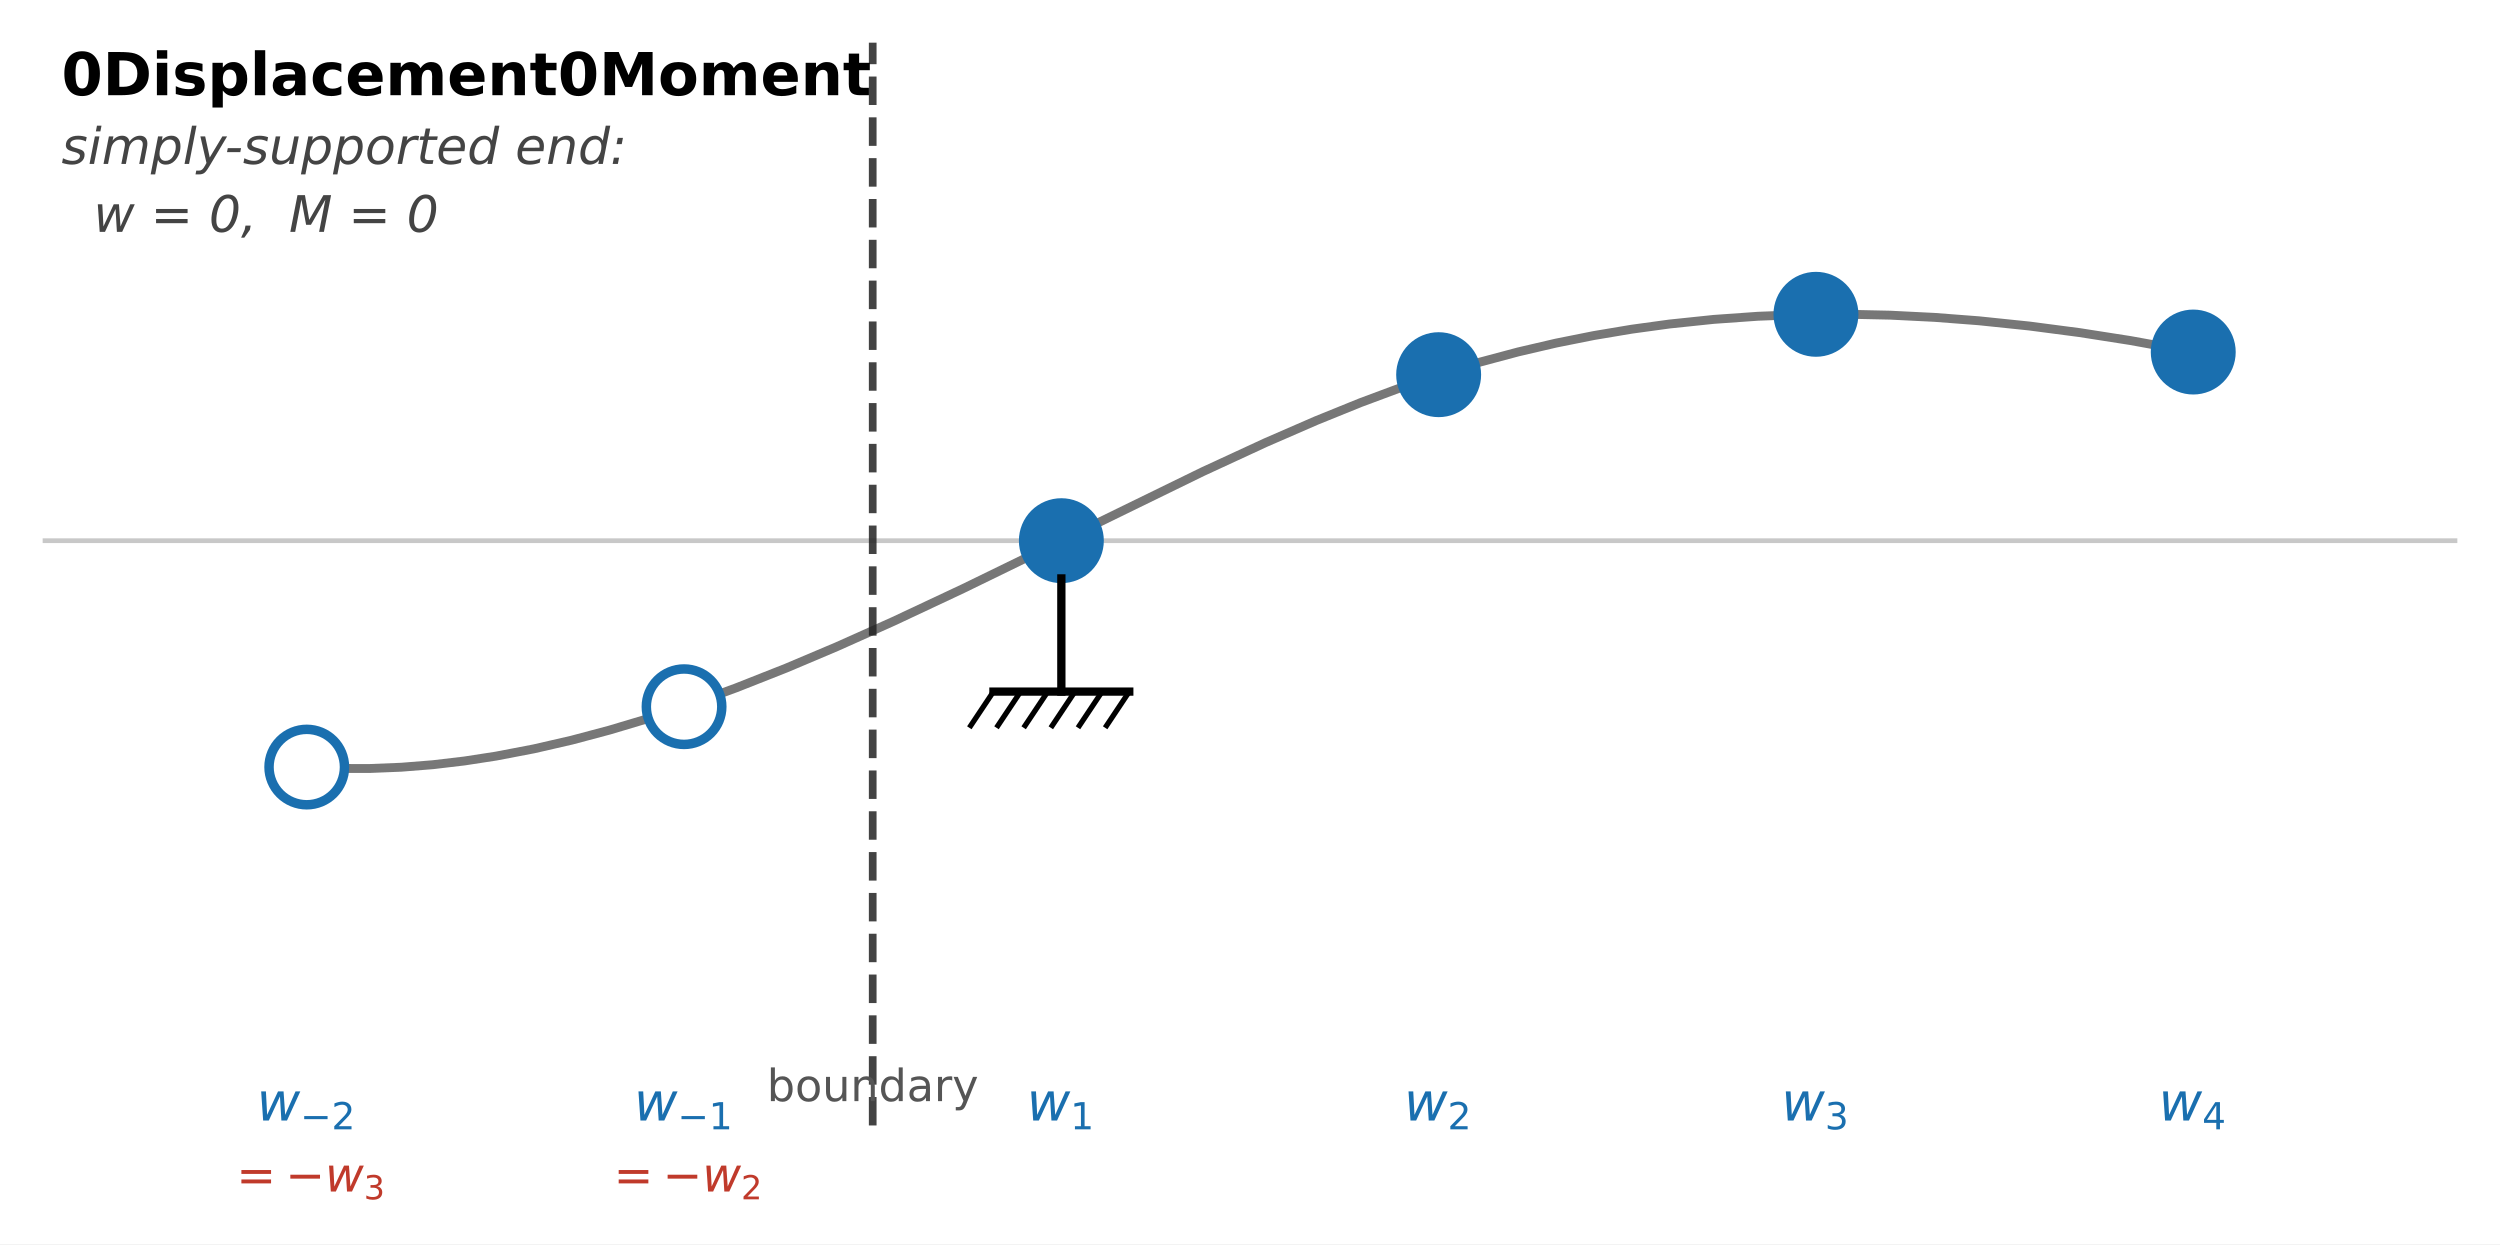
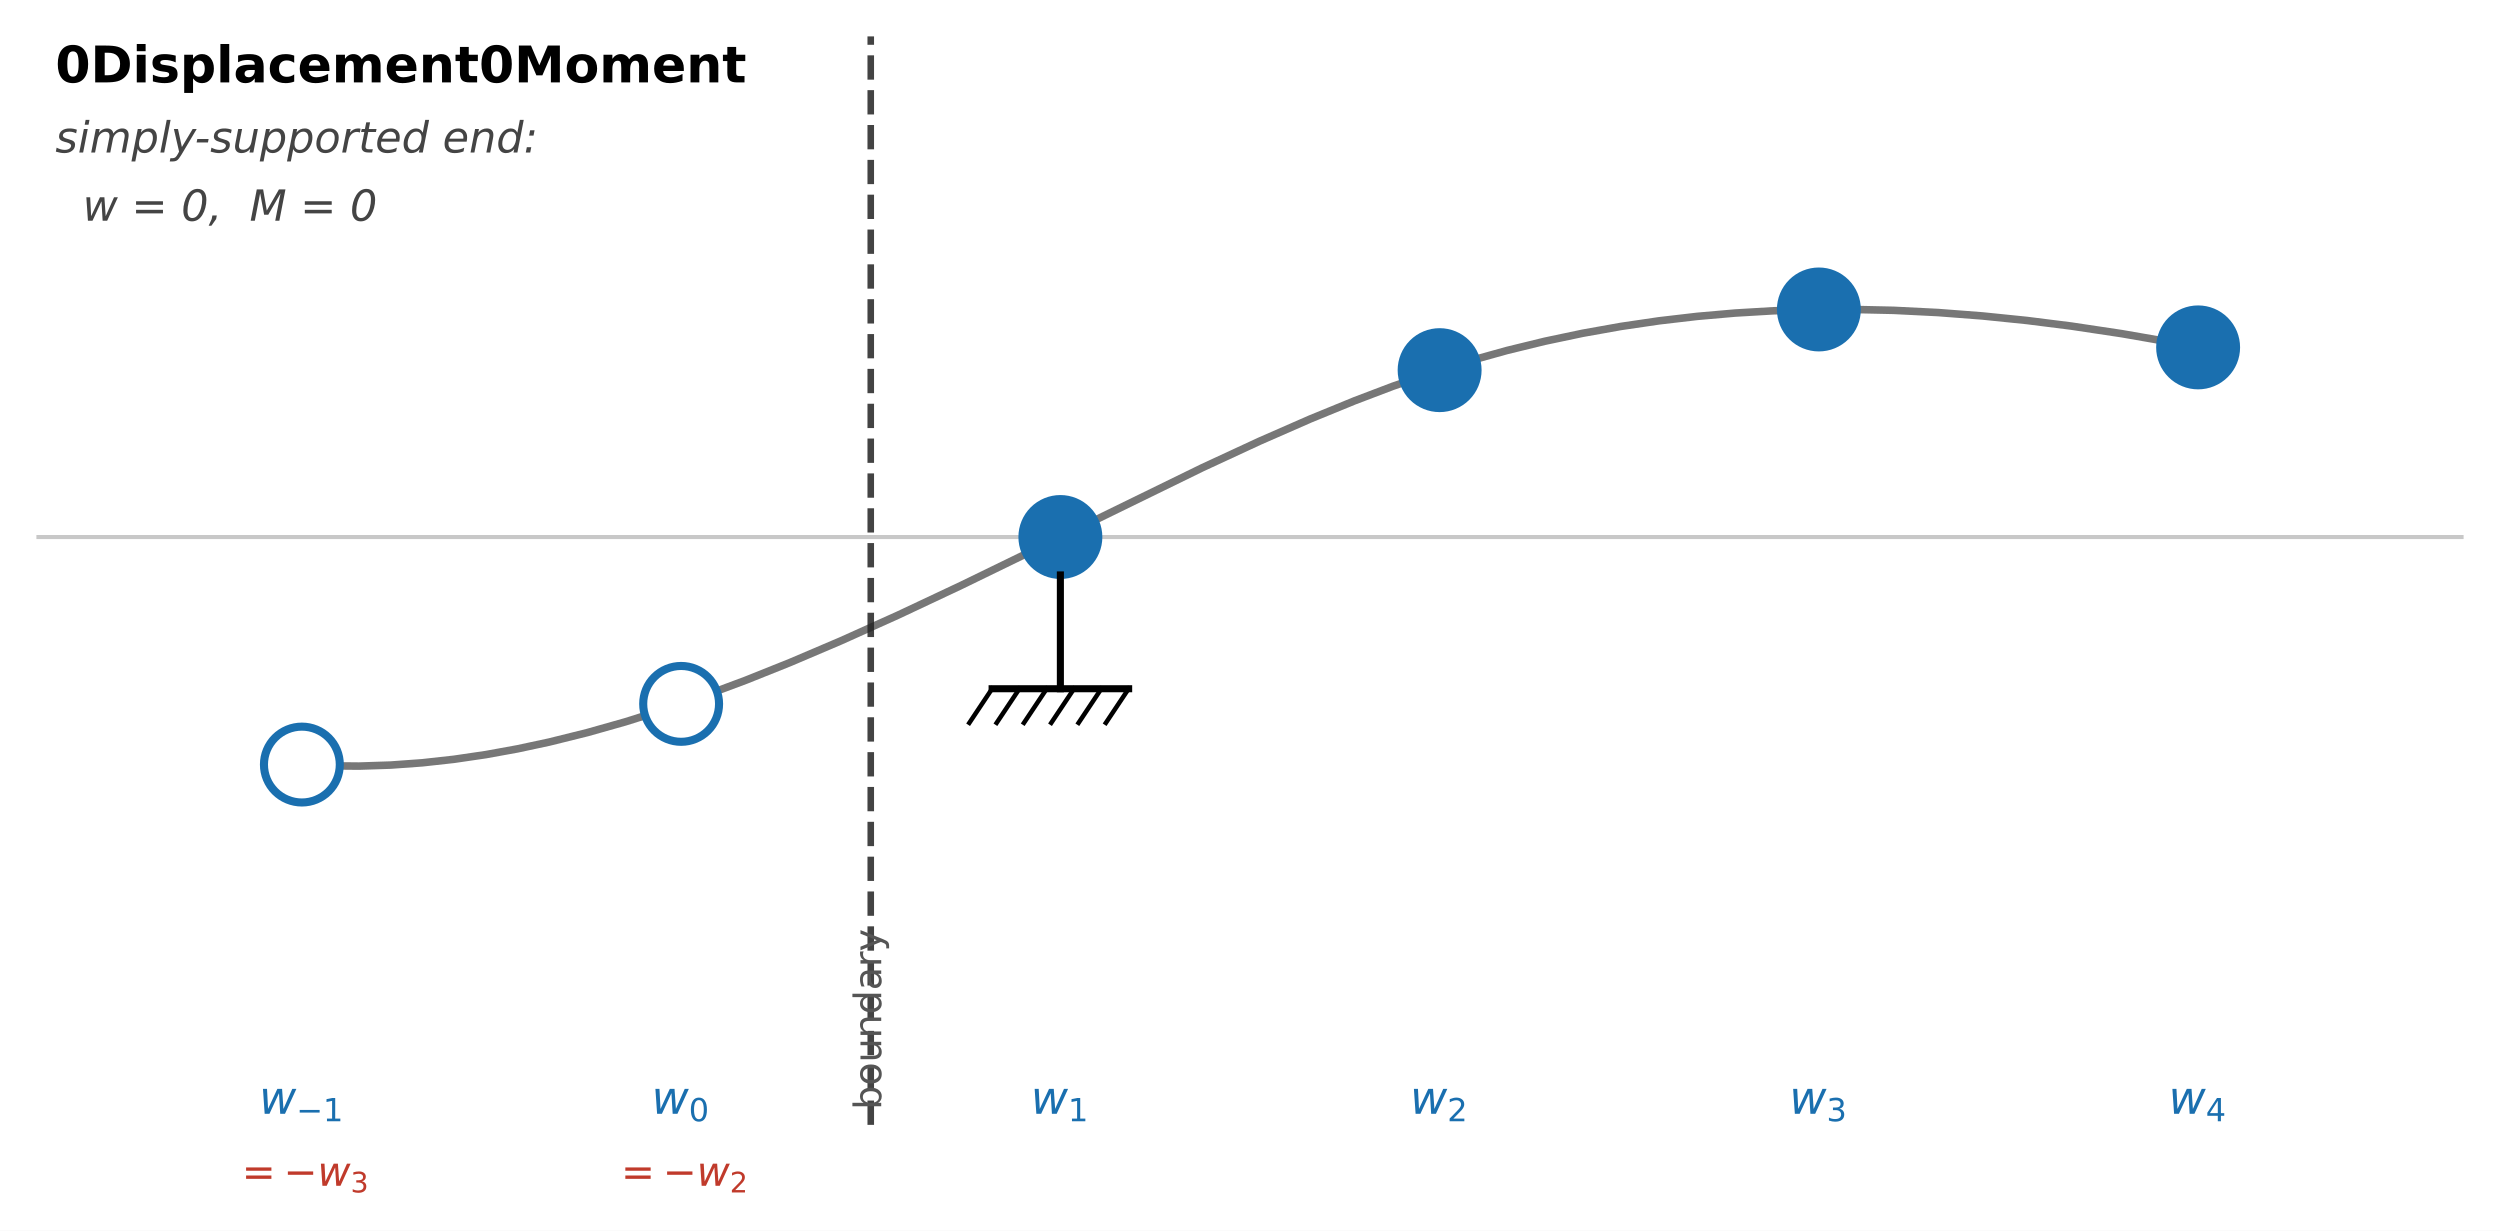
- <svg xmlns="http://www.w3.org/2000/svg" xmlns:xlink="http://www.w3.org/1999/xlink" width="421.986pt" height="210.014pt" viewBox="0 0 421.986 210.014" version="1.1">
+ <svg xmlns="http://www.w3.org/2000/svg" xmlns:xlink="http://www.w3.org/1999/xlink" width="494.4pt" height="243.393pt" viewBox="0 0 494.4 243.393" version="1.1">
  <defs>
    <style type="text/css">*{stroke-linejoin: round; stroke-linecap: butt}</style>
  </defs>
  <g id="figure_1">
    <g id="patch_1">
-       <path d="M 0 210.014  L 421.986 210.014  L 421.986 0  L 0 0  z " style="fill: #ffffff" />
+       <path d="M 0 243.393  L 494.4 243.393  L 494.4 0  L 0 0  z " style="fill: #ffffff" />
    </g>
    <g id="axes_1">
      <g id="line2d_1">
-         <path d="M 7.2 91.265  L 414.786 91.265  " clip-path="url(#p1b9145474c)" style="fill: none; stroke: #c8c8c8; stroke-width: 0.8; stroke-linecap: square" />
+         <path d="M 7.2 106.2  L 487.2 106.2  " clip-path="url(#p87c8363e11)" style="fill: none; stroke: #c8c8c8; stroke-width: 0.8; stroke-linecap: square" />
      </g>
      <g id="line2d_2">
-         <path d="M 51.78 129.476  L 57.105 129.712  L 62.429 129.718  L 67.754 129.503  L 73.079 129.076  L 78.404 128.447  L 83.729 127.627  L 90.119 126.402  L 96.509 124.932  L 102.898 123.232  L 109.288 121.321  L 116.743 118.844  L 124.198 116.127  L 132.718 112.763  L 141.237 109.16  L 150.822 104.871  L 162.537 99.368  L 178.511 91.58  L 203.006 79.619  L 213.656 74.697  L 222.175 70.992  L 229.63 67.97  L 237.085 65.193  L 243.475 63.038  L 249.865 61.109  L 256.254 59.403  L 262.644 57.915  L 269.034 56.638  L 275.424 55.566  L 281.814 54.691  L 289.269 53.912  L 296.723 53.384  L 304.178 53.096  L 311.633 53.038  L 319.088 53.2  L 326.543 53.572  L 333.997 54.143  L 342.517 55.027  L 351.037 56.143  L 359.557 57.475  L 369.142 59.214  L 370.207 59.422  L 370.207 59.422  " clip-path="url(#p1b9145474c)" style="fill: none; stroke: #555555; stroke-opacity: 0.8; stroke-width: 1.5; stroke-linecap: square" />
+         <path d="M 59.7 151.2  L 64.717 151.445  L 70.988 151.505  L 77.259 151.302  L 83.529 150.849  L 89.8 150.155  L 96.071 149.233  L 102.342 148.094  L 108.613 146.749  L 116.138 144.88  L 123.663 142.752  L 131.188 140.382  L 138.713 137.793  L 147.493 134.519  L 156.272 131.002  L 166.305 126.727  L 177.593 121.647  L 190.135 115.743  L 206.439 107.807  L 237.794 92.485  L 249.081 87.253  L 259.115 82.855  L 267.894 79.258  L 275.419 76.399  L 282.944 73.775  L 290.469 71.414  L 297.994 69.319  L 305.519 67.482  L 313.044 65.896  L 320.57 64.553  L 328.095 63.446  L 335.62 62.568  L 343.145 61.909  L 350.67 61.464  L 358.195 61.224  L 365.72 61.182  L 374.499 61.373  L 383.279 61.81  L 392.058 62.483  L 400.837 63.378  L 409.616 64.485  L 419.65 65.992  L 429.683 67.741  L 434.7 68.7  L 434.7 68.7  " clip-path="url(#p87c8363e11)" style="fill: none; stroke: #555555; stroke-opacity: 0.8; stroke-width: 1.5; stroke-linecap: square" />
      </g>
      <g id="line2d_3">
-         <path d="M 147.308 189.977  L 147.308 7.2  " clip-path="url(#p1b9145474c)" style="fill: none; stroke-dasharray: 4.81,2.08; stroke-dashoffset: 0; stroke: #222222; stroke-opacity: 0.85; stroke-width: 1.3" />
+         <path d="M 172.2 222.45  L 172.2 7.2  " clip-path="url(#p87c8363e11)" style="fill: none; stroke-dasharray: 4.81,2.08; stroke-dashoffset: 0; stroke: #222222; stroke-opacity: 0.85; stroke-width: 1.3" />
      </g>
      <g id="text_1">
-         <g style="fill: #555555" transform="translate(129.4396 185.8698) scale(0.075 -0.075)">
+         <g style="fill: #555555" transform="translate(174.2695 219.45) rotate(-90) scale(0.075 -0.075)">
          <defs>
            <path id="DejaVuSans-62" d="M 3116 1747  Q 3116 2381 2855 2742  Q 2594 3103 2138 3103  Q 1681 3103 1420 2742  Q 1159 2381 1159 1747  Q 1159 1113 1420 752  Q 1681 391 2138 391  Q 2594 391 2855 752  Q 3116 1113 3116 1747  z M 1159 2969  Q 1341 3281 1617 3432  Q 1894 3584 2278 3584  Q 2916 3584 3314 3078  Q 3713 2572 3713 1747  Q 3713 922 3314 415  Q 2916 -91 2278 -91  Q 1894 -91 1617 61  Q 1341 213 1159 525  L 1159 0  L 581 0  L 581 4863  L 1159 4863  L 1159 2969  z " transform="scale(0.015625)" />
            <path id="DejaVuSans-6f" d="M 1959 3097  Q 1497 3097 1228 2736  Q 959 2375 959 1747  Q 959 1119 1226 758  Q 1494 397 1959 397  Q 2419 397 2687 759  Q 2956 1122 2956 1747  Q 2956 2369 2687 2733  Q 2419 3097 1959 3097  z M 1959 3584  Q 2709 3584 3137 3096  Q 3566 2609 3566 1747  Q 3566 888 3137 398  Q 2709 -91 1959 -91  Q 1206 -91 779 398  Q 353 888 353 1747  Q 353 2609 779 3096  Q 1206 3584 1959 3584  z " transform="scale(0.015625)" />
            <path id="DejaVuSans-75" d="M 544 1381  L 544 3500  L 1119 3500  L 1119 1403  Q 1119 906 1312 657  Q 1506 409 1894 409  Q 2359 409 2629 706  Q 2900 1003 2900 1516  L 2900 3500  L 3475 3500  L 3475 0  L 2900 0  L 2900 538  Q 2691 219 2414 64  Q 2138 -91 1772 -91  Q 1169 -91 856 284  Q 544 659 544 1381  z M 1991 3584  L 1991 3584  z " transform="scale(0.015625)" />
            <path id="DejaVuSans-6e" d="M 3513 2113  L 3513 0  L 2938 0  L 2938 2094  Q 2938 2591 2744 2837  Q 2550 3084 2163 3084  Q 1697 3084 1428 2787  Q 1159 2491 1159 1978  L 1159 0  L 581 0  L 581 3500  L 1159 3500  L 1159 2956  Q 1366 3272 1645 3428  Q 1925 3584 2291 3584  Q 2894 3584 3203 3211  Q 3513 2838 3513 2113  z " transform="scale(0.015625)" />
            <path id="DejaVuSans-64" d="M 2906 2969  L 2906 4863  L 3481 4863  L 3481 0  L 2906 0  L 2906 525  Q 2725 213 2448 61  Q 2172 -91 1784 -91  Q 1150 -91 751 415  Q 353 922 353 1747  Q 353 2572 751 3078  Q 1150 3584 1784 3584  Q 2172 3584 2448 3432  Q 2725 3281 2906 2969  z M 947 1747  Q 947 1113 1208 752  Q 1469 391 1925 391  Q 2381 391 2643 752  Q 2906 1113 2906 1747  Q 2906 2381 2643 2742  Q 2381 3103 1925 3103  Q 1469 3103 1208 2742  Q 947 2381 947 1747  z " transform="scale(0.015625)" />
            <path id="DejaVuSans-61" d="M 2194 1759  Q 1497 1759 1228 1600  Q 959 1441 959 1056  Q 959 750 1161 570  Q 1363 391 1709 391  Q 2188 391 2477 730  Q 2766 1069 2766 1631  L 2766 1759  L 2194 1759  z M 3341 1997  L 3341 0  L 2766 0  L 2766 531  Q 2569 213 2275 61  Q 1981 -91 1556 -91  Q 1019 -91 701 211  Q 384 513 384 1019  Q 384 1609 779 1909  Q 1175 2209 1959 2209  L 2766 2209  L 2766 2266  Q 2766 2663 2505 2880  Q 2244 3097 1772 3097  Q 1472 3097 1187 3025  Q 903 2953 641 2809  L 641 3341  Q 956 3463 1253 3523  Q 1550 3584 1831 3584  Q 2591 3584 2966 3190  Q 3341 2797 3341 1997  z " transform="scale(0.015625)" />
            <path id="DejaVuSans-72" d="M 2631 2963  Q 2534 3019 2420 3045  Q 2306 3072 2169 3072  Q 1681 3072 1420 2755  Q 1159 2438 1159 1844  L 1159 0  L 581 0  L 581 3500  L 1159 3500  L 1159 2956  Q 1341 3275 1631 3429  Q 1922 3584 2338 3584  Q 2397 3584 2469 3576  Q 2541 3569 2628 3553  L 2631 2963  z " transform="scale(0.015625)" />
            <path id="DejaVuSans-79" d="M 2059 -325  Q 1816 -950 1584 -1140  Q 1353 -1331 966 -1331  L 506 -1331  L 506 -850  L 844 -850  Q 1081 -850 1212 -737  Q 1344 -625 1503 -206  L 1606 56  L 191 3500  L 800 3500  L 1894 763  L 2988 3500  L 3597 3500  L 2059 -325  z " transform="scale(0.015625)" />
          </defs>
          <use xlink:href="#DejaVuSans-62" />
          <use xlink:href="#DejaVuSans-6f" transform="translate(63.47656 0)" />
          <use xlink:href="#DejaVuSans-75" transform="translate(124.6582 0)" />
          <use xlink:href="#DejaVuSans-6e" transform="translate(188.0371 0)" />
          <use xlink:href="#DejaVuSans-64" transform="translate(251.416 0)" />
          <use xlink:href="#DejaVuSans-61" transform="translate(314.8926 0)" />
          <use xlink:href="#DejaVuSans-72" transform="translate(376.1719 0)" />
          <use xlink:href="#DejaVuSans-79" transform="translate(417.2852 0)" />
        </g>
      </g>
      <g id="text_2">
-         <g style="fill: #1a6faf" transform="translate(43.31975 189.1733) scale(0.09 -0.09)">
+         <g style="fill: #1a6faf" transform="translate(51.24 220.2886) scale(0.09 -0.09)">
          <defs>
            <path id="DejaVuSans-Oblique-77" d="M 544 3500  L 1113 3500  L 1259 684  L 2566 3500  L 3231 3500  L 3425 684  L 4666 3500  L 5241 3500  L 3641 0  L 2969 0  L 2797 2900  L 1459 0  L 781 0  L 544 3500  z " transform="scale(0.015625)" />
            <path id="DejaVuSans-2212" d="M 678 2272  L 4684 2272  L 4684 1741  L 678 1741  L 678 2272  z " transform="scale(0.015625)" />
-             <path id="DejaVuSans-32" d="M 1228 531  L 3431 531  L 3431 0  L 469 0  L 469 531  Q 828 903 1448 1529  Q 2069 2156 2228 2338  Q 2531 2678 2651 2914  Q 2772 3150 2772 3378  Q 2772 3750 2511 3984  Q 2250 4219 1831 4219  Q 1534 4219 1204 4116  Q 875 4013 500 3803  L 500 4441  Q 881 4594 1212 4672  Q 1544 4750 1819 4750  Q 2544 4750 2975 4387  Q 3406 4025 3406 3419  Q 3406 3131 3298 2873  Q 3191 2616 2906 2266  Q 2828 2175 2409 1742  Q 1991 1309 1228 531  z " transform="scale(0.015625)" />
+             <path id="DejaVuSans-31" d="M 794 531  L 1825 531  L 1825 4091  L 703 3866  L 703 4441  L 1819 4666  L 2450 4666  L 2450 531  L 3481 531  L 3481 0  L 794 0  L 794 531  z " transform="scale(0.015625)" />
          </defs>
          <use xlink:href="#DejaVuSans-Oblique-77" transform="translate(0 0.3125)" />
          <use xlink:href="#DejaVuSans-2212" transform="translate(81.78711 -16.09375) scale(0.7)" />
-           <use xlink:href="#DejaVuSans-32" transform="translate(140.4395 -16.09375) scale(0.7)" />
+           <use xlink:href="#DejaVuSans-31" transform="translate(140.4395 -16.09375) scale(0.7)" />
        </g>
      </g>
      <g id="text_3">
-         <g style="fill: #c03a2b" transform="translate(38.33975 201.1506) scale(0.08 -0.08)">
+         <g style="fill: #c03a2b" transform="translate(46.26 234.5288) scale(0.08 -0.08)">
          <defs>
            <path id="DejaVuSans-3d" d="M 678 2906  L 4684 2906  L 4684 2381  L 678 2381  L 678 2906  z M 678 1631  L 4684 1631  L 4684 1100  L 678 1100  L 678 1631  z " transform="scale(0.015625)" />
            <path id="DejaVuSans-33" d="M 2597 2516  Q 3050 2419 3304 2112  Q 3559 1806 3559 1356  Q 3559 666 3084 287  Q 2609 -91 1734 -91  Q 1441 -91 1130 -33  Q 819 25 488 141  L 488 750  Q 750 597 1062 519  Q 1375 441 1716 441  Q 2309 441 2620 675  Q 2931 909 2931 1356  Q 2931 1769 2642 2001  Q 2353 2234 1838 2234  L 1294 2234  L 1294 2753  L 1863 2753  Q 2328 2753 2575 2939  Q 2822 3125 2822 3475  Q 2822 3834 2567 4026  Q 2313 4219 1838 4219  Q 1578 4219 1281 4162  Q 984 4106 628 3988  L 628 4550  Q 988 4650 1302 4700  Q 1616 4750 1894 4750  Q 2613 4750 3031 4423  Q 3450 4097 3450 3541  Q 3450 3153 3228 2886  Q 3006 2619 2597 2516  z " transform="scale(0.015625)" />
          </defs>
          <use xlink:href="#DejaVuSans-3d" transform="translate(19.48242 0.3125)" />
          <use xlink:href="#DejaVuSans-2212" transform="translate(122.7539 0.3125)" />
          <use xlink:href="#DejaVuSans-Oblique-77" transform="translate(206.543 0.3125)" />
          <use xlink:href="#DejaVuSans-33" transform="translate(288.3301 -16.09375) scale(0.7)" />
        </g>
      </g>
      <g id="text_4">
-         <g style="fill: #1a6faf" transform="translate(107.0051 189.1733) scale(0.09 -0.09)">
-           <defs>
-             <path id="DejaVuSans-31" d="M 794 531  L 1825 531  L 1825 4091  L 703 3866  L 703 4441  L 1819 4666  L 2450 4666  L 2450 531  L 3481 531  L 3481 0  L 794 0  L 794 531  z " transform="scale(0.015625)" />
-           </defs>
-           <use xlink:href="#DejaVuSans-Oblique-77" transform="translate(0 0.3125)" />
-           <use xlink:href="#DejaVuSans-2212" transform="translate(81.78711 -16.09375) scale(0.7)" />
-           <use xlink:href="#DejaVuSans-31" transform="translate(140.4395 -16.09375) scale(0.7)" />
+         <g style="fill: #1a6faf" transform="translate(128.85 220.2886) scale(0.09 -0.09)">
+           <defs>
+             <path id="DejaVuSans-30" d="M 2034 4250  Q 1547 4250 1301 3770  Q 1056 3291 1056 2328  Q 1056 1369 1301 889  Q 1547 409 2034 409  Q 2525 409 2770 889  Q 3016 1369 3016 2328  Q 3016 3291 2770 3770  Q 2525 4250 2034 4250  z M 2034 4750  Q 2819 4750 3233 4129  Q 3647 3509 3647 2328  Q 3647 1150 3233 529  Q 2819 -91 2034 -91  Q 1250 -91 836 529  Q 422 1150 422 2328  Q 422 3509 836 4129  Q 1250 4750 2034 4750  z " transform="scale(0.015625)" />
+           </defs>
+           <use xlink:href="#DejaVuSans-Oblique-77" transform="translate(0 0.3125)" />
+           <use xlink:href="#DejaVuSans-30" transform="translate(81.78711 -16.09375) scale(0.7)" />
        </g>
      </g>
      <g id="text_5">
-         <g style="fill: #c03a2b" transform="translate(102.0251 201.1506) scale(0.08 -0.08)">
+         <g style="fill: #c03a2b" transform="translate(121.26 234.5288) scale(0.08 -0.08)">
+           <defs>
+             <path id="DejaVuSans-32" d="M 1228 531  L 3431 531  L 3431 0  L 469 0  L 469 531  Q 828 903 1448 1529  Q 2069 2156 2228 2338  Q 2531 2678 2651 2914  Q 2772 3150 2772 3378  Q 2772 3750 2511 3984  Q 2250 4219 1831 4219  Q 1534 4219 1204 4116  Q 875 4013 500 3803  L 500 4441  Q 881 4594 1212 4672  Q 1544 4750 1819 4750  Q 2544 4750 2975 4387  Q 3406 4025 3406 3419  Q 3406 3131 3298 2873  Q 3191 2616 2906 2266  Q 2828 2175 2409 1742  Q 1991 1309 1228 531  z " transform="scale(0.015625)" />
+           </defs>
          <use xlink:href="#DejaVuSans-3d" transform="translate(19.48242 0.3125)" />
          <use xlink:href="#DejaVuSans-2212" transform="translate(122.7539 0.3125)" />
          <use xlink:href="#DejaVuSans-Oblique-77" transform="translate(206.543 0.3125)" />
          <use xlink:href="#DejaVuSans-32" transform="translate(288.3301 -16.09375) scale(0.7)" />
        </g>
      </g>
      <g id="text_6">
-         <g style="fill: #1a6faf" transform="translate(173.3005 189.1733) scale(0.09 -0.09)">
+         <g style="fill: #1a6faf" transform="translate(203.85 220.2886) scale(0.09 -0.09)">
          <use xlink:href="#DejaVuSans-Oblique-77" transform="translate(0 0.3125)" />
          <use xlink:href="#DejaVuSans-31" transform="translate(81.78711 -16.09375) scale(0.7)" />
        </g>
      </g>
      <g id="text_7">
-         <g style="fill: #1a6faf" transform="translate(236.9858 189.1733) scale(0.09 -0.09)">
+         <g style="fill: #1a6faf" transform="translate(278.85 220.2886) scale(0.09 -0.09)">
          <use xlink:href="#DejaVuSans-Oblique-77" transform="translate(0 0.3125)" />
          <use xlink:href="#DejaVuSans-32" transform="translate(81.78711 -16.09375) scale(0.7)" />
        </g>
      </g>
      <g id="text_8">
-         <g style="fill: #1a6faf" transform="translate(300.6712 189.1733) scale(0.09 -0.09)">
+         <g style="fill: #1a6faf" transform="translate(353.85 220.2886) scale(0.09 -0.09)">
          <use xlink:href="#DejaVuSans-Oblique-77" transform="translate(0 0.3125)" />
          <use xlink:href="#DejaVuSans-33" transform="translate(81.78711 -16.09375) scale(0.7)" />
        </g>
      </g>
      <g id="text_9">
-         <g style="fill: #1a6faf" transform="translate(364.3565 189.1733) scale(0.09 -0.09)">
+         <g style="fill: #1a6faf" transform="translate(428.85 220.2886) scale(0.09 -0.09)">
          <defs>
            <path id="DejaVuSans-34" d="M 2419 4116  L 825 1625  L 2419 1625  L 2419 4116  z M 2253 4666  L 3047 4666  L 3047 1625  L 3713 1625  L 3713 1100  L 3047 1100  L 3047 0  L 2419 0  L 2419 1100  L 313 1100  L 313 1709  L 2253 4666  z " transform="scale(0.015625)" />
          </defs>
          <use xlink:href="#DejaVuSans-Oblique-77" transform="translate(0 0.3125)" />
          <use xlink:href="#DejaVuSans-34" transform="translate(81.78711 -16.09375) scale(0.7)" />
        </g>
      </g>
      <g id="text_10">
-         <g transform="translate(10.38427 16.07214) scale(0.1 -0.1)">
+         <g transform="translate(10.95 16.29844) scale(0.1 -0.1)">
          <defs>
            <path id="DejaVuSans-Bold-30" d="M 2944 2338  Q 2944 3213 2780 3570  Q 2616 3928 2228 3928  Q 1841 3928 1675 3570  Q 1509 3213 1509 2338  Q 1509 1453 1675 1090  Q 1841 728 2228 728  Q 2613 728 2778 1090  Q 2944 1453 2944 2338  z M 4147 2328  Q 4147 1169 3647 539  Q 3147 -91 2228 -91  Q 1306 -91 806 539  Q 306 1169 306 2328  Q 306 3491 806 4120  Q 1306 4750 2228 4750  Q 3147 4750 3647 4120  Q 4147 3491 4147 2328  z " transform="scale(0.015625)" />
            <path id="DejaVuSans-Bold-44" d="M 1791 3756  L 1791 909  L 2222 909  Q 2959 909 3348 1275  Q 3738 1641 3738 2338  Q 3738 3031 3350 3393  Q 2963 3756 2222 3756  L 1791 3756  z M 588 4666  L 1856 4666  Q 2919 4666 3439 4514  Q 3959 4363 4331 4000  Q 4659 3684 4818 3271  Q 4978 2859 4978 2338  Q 4978 1809 4818 1395  Q 4659 981 4331 666  Q 3956 303 3431 151  Q 2906 0 1856 0  L 588 0  L 588 4666  z " transform="scale(0.015625)" />
            <path id="DejaVuSans-Bold-69" d="M 538 3500  L 1656 3500  L 1656 0  L 538 0  L 538 3500  z M 538 4863  L 1656 4863  L 1656 3950  L 538 3950  L 538 4863  z " transform="scale(0.015625)" />
            <path id="DejaVuSans-Bold-73" d="M 3272 3391  L 3272 2541  Q 2913 2691 2578 2766  Q 2244 2841 1947 2841  Q 1628 2841 1473 2761  Q 1319 2681 1319 2516  Q 1319 2381 1436 2309  Q 1553 2238 1856 2203  L 2053 2175  Q 2913 2066 3209 1816  Q 3506 1566 3506 1031  Q 3506 472 3093 190  Q 2681 -91 1863 -91  Q 1516 -91 1145 -36  Q 775 19 384 128  L 384 978  Q 719 816 1070 734  Q 1422 653 1784 653  Q 2113 653 2278 743  Q 2444 834 2444 1013  Q 2444 1163 2330 1236  Q 2216 1309 1875 1350  L 1678 1375  Q 931 1469 631 1722  Q 331 1975 331 2491  Q 331 3047 712 3315  Q 1094 3584 1881 3584  Q 2191 3584 2531 3537  Q 2872 3491 3272 3391  z " transform="scale(0.015625)" />
            <path id="DejaVuSans-Bold-70" d="M 1656 506  L 1656 -1331  L 538 -1331  L 538 3500  L 1656 3500  L 1656 2988  Q 1888 3294 2169 3439  Q 2450 3584 2816 3584  Q 3463 3584 3878 3070  Q 4294 2556 4294 1747  Q 4294 938 3878 423  Q 3463 -91 2816 -91  Q 2450 -91 2169 54  Q 1888 200 1656 506  z M 2400 2772  Q 2041 2772 1848 2508  Q 1656 2244 1656 1747  Q 1656 1250 1848 986  Q 2041 722 2400 722  Q 2759 722 2948 984  Q 3138 1247 3138 1747  Q 3138 2247 2948 2509  Q 2759 2772 2400 2772  z " transform="scale(0.015625)" />
            <path id="DejaVuSans-Bold-6c" d="M 538 4863  L 1656 4863  L 1656 0  L 538 0  L 538 4863  z " transform="scale(0.015625)" />
            <path id="DejaVuSans-Bold-61" d="M 2106 1575  Q 1756 1575 1579 1456  Q 1403 1338 1403 1106  Q 1403 894 1545 773  Q 1688 653 1941 653  Q 2256 653 2472 879  Q 2688 1106 2688 1447  L 2688 1575  L 2106 1575  z M 3816 1997  L 3816 0  L 2688 0  L 2688 519  Q 2463 200 2181 54  Q 1900 -91 1497 -91  Q 953 -91 614 226  Q 275 544 275 1050  Q 275 1666 698 1953  Q 1122 2241 2028 2241  L 2688 2241  L 2688 2328  Q 2688 2594 2478 2717  Q 2269 2841 1825 2841  Q 1466 2841 1156 2769  Q 847 2697 581 2553  L 581 3406  Q 941 3494 1303 3539  Q 1666 3584 2028 3584  Q 2975 3584 3395 3211  Q 3816 2838 3816 1997  z " transform="scale(0.015625)" />
            <path id="DejaVuSans-Bold-63" d="M 3366 3391  L 3366 2478  Q 3138 2634 2908 2709  Q 2678 2784 2431 2784  Q 1963 2784 1702 2511  Q 1441 2238 1441 1747  Q 1441 1256 1702 982  Q 1963 709 2431 709  Q 2694 709 2930 787  Q 3166 866 3366 1019  L 3366 103  Q 3103 6 2833 -42  Q 2563 -91 2291 -91  Q 1344 -91 809 395  Q 275 881 275 1747  Q 275 2613 809 3098  Q 1344 3584 2291 3584  Q 2566 3584 2833 3536  Q 3100 3488 3366 3391  z " transform="scale(0.015625)" />
            <path id="DejaVuSans-Bold-65" d="M 4031 1759  L 4031 1441  L 1416 1441  Q 1456 1047 1700 850  Q 1944 653 2381 653  Q 2734 653 3104 758  Q 3475 863 3866 1075  L 3866 213  Q 3469 63 3072 -14  Q 2675 -91 2278 -91  Q 1328 -91 801 392  Q 275 875 275 1747  Q 275 2603 792 3093  Q 1309 3584 2216 3584  Q 3041 3584 3536 3087  Q 4031 2591 4031 1759  z M 2881 2131  Q 2881 2450 2695 2645  Q 2509 2841 2209 2841  Q 1884 2841 1681 2658  Q 1478 2475 1428 2131  L 2881 2131  z " transform="scale(0.015625)" />
            <path id="DejaVuSans-Bold-6d" d="M 3781 2919  Q 3994 3244 4286 3414  Q 4578 3584 4928 3584  Q 5531 3584 5847 3212  Q 6163 2841 6163 2131  L 6163 0  L 5038 0  L 5038 1825  Q 5041 1866 5042 1909  Q 5044 1953 5044 2034  Q 5044 2406 4934 2573  Q 4825 2741 4581 2741  Q 4263 2741 4089 2478  Q 3916 2216 3909 1719  L 3909 0  L 2784 0  L 2784 1825  Q 2784 2406 2684 2573  Q 2584 2741 2328 2741  Q 2006 2741 1831 2477  Q 1656 2213 1656 1722  L 1656 0  L 531 0  L 531 3500  L 1656 3500  L 1656 2988  Q 1863 3284 2130 3434  Q 2397 3584 2719 3584  Q 3081 3584 3359 3409  Q 3638 3234 3781 2919  z " transform="scale(0.015625)" />
            <path id="DejaVuSans-Bold-6e" d="M 4056 2131  L 4056 0  L 2931 0  L 2931 347  L 2931 1631  Q 2931 2084 2911 2256  Q 2891 2428 2841 2509  Q 2775 2619 2662 2680  Q 2550 2741 2406 2741  Q 2056 2741 1856 2470  Q 1656 2200 1656 1722  L 1656 0  L 538 0  L 538 3500  L 1656 3500  L 1656 2988  Q 1909 3294 2193 3439  Q 2478 3584 2822 3584  Q 3428 3584 3742 3212  Q 4056 2841 4056 2131  z " transform="scale(0.015625)" />
            <path id="DejaVuSans-Bold-74" d="M 1759 4494  L 1759 3500  L 2913 3500  L 2913 2700  L 1759 2700  L 1759 1216  Q 1759 972 1856 886  Q 1953 800 2241 800  L 2816 800  L 2816 0  L 1856 0  Q 1194 0 917 276  Q 641 553 641 1216  L 641 2700  L 84 2700  L 84 3500  L 641 3500  L 641 4494  L 1759 4494  z " transform="scale(0.015625)" />
            <path id="DejaVuSans-Bold-4d" d="M 588 4666  L 2119 4666  L 3181 2169  L 4250 4666  L 5778 4666  L 5778 0  L 4641 0  L 4641 3413  L 3566 897  L 2803 897  L 1728 3413  L 1728 0  L 588 0  L 588 4666  z " transform="scale(0.015625)" />
            <path id="DejaVuSans-Bold-6f" d="M 2203 2784  Q 1831 2784 1636 2517  Q 1441 2250 1441 1747  Q 1441 1244 1636 976  Q 1831 709 2203 709  Q 2569 709 2762 976  Q 2956 1244 2956 1747  Q 2956 2250 2762 2517  Q 2569 2784 2203 2784  z M 2203 3584  Q 3106 3584 3614 3096  Q 4122 2609 4122 1747  Q 4122 884 3614 396  Q 3106 -91 2203 -91  Q 1297 -91 786 396  Q 275 884 275 1747  Q 275 2609 786 3096  Q 1297 3584 2203 3584  z " transform="scale(0.015625)" />
          </defs>
          <use xlink:href="#DejaVuSans-Bold-30" />
          <use xlink:href="#DejaVuSans-Bold-44" transform="translate(69.58008 0)" />
          <use xlink:href="#DejaVuSans-Bold-69" transform="translate(152.5879 0)" />
          <use xlink:href="#DejaVuSans-Bold-73" transform="translate(186.8652 0)" />
          <use xlink:href="#DejaVuSans-Bold-70" transform="translate(246.3867 0)" />
          <use xlink:href="#DejaVuSans-Bold-6c" transform="translate(317.9688 0)" />
          <use xlink:href="#DejaVuSans-Bold-61" transform="translate(352.2461 0)" />
          <use xlink:href="#DejaVuSans-Bold-63" transform="translate(419.7266 0)" />
          <use xlink:href="#DejaVuSans-Bold-65" transform="translate(479.0039 0)" />
          <use xlink:href="#DejaVuSans-Bold-6d" transform="translate(546.8262 0)" />
          <use xlink:href="#DejaVuSans-Bold-65" transform="translate(651.0254 0)" />
          <use xlink:href="#DejaVuSans-Bold-6e" transform="translate(718.8477 0)" />
          <use xlink:href="#DejaVuSans-Bold-74" transform="translate(790.0391 0)" />
          <use xlink:href="#DejaVuSans-Bold-30" transform="translate(837.8418 0)" />
          <use xlink:href="#DejaVuSans-Bold-4d" transform="translate(907.4219 0)" />
          <use xlink:href="#DejaVuSans-Bold-6f" transform="translate(1006.934 0)" />
          <use xlink:href="#DejaVuSans-Bold-6d" transform="translate(1075.635 0)" />
          <use xlink:href="#DejaVuSans-Bold-65" transform="translate(1179.834 0)" />
          <use xlink:href="#DejaVuSans-Bold-6e" transform="translate(1247.656 0)" />
          <use xlink:href="#DejaVuSans-Bold-74" transform="translate(1318.848 0)" />
        </g>
      </g>
      <g id="text_11">
-         <g style="fill: #444444" transform="translate(10.38427 27.66945) scale(0.085 -0.085)">
+         <g style="fill: #444444" transform="translate(10.95 30.15867) scale(0.085 -0.085)">
          <defs>
            <path id="DejaVuSans-Oblique-73" d="M 3200 3397  L 3091 2853  Q 2863 2978 2609 3040  Q 2356 3103 2088 3103  Q 1634 3103 1373 2948  Q 1113 2794 1113 2528  Q 1113 2219 1719 2053  Q 1766 2041 1788 2034  L 1972 1978  Q 2547 1819 2739 1644  Q 2931 1469 2931 1166  Q 2931 609 2489 259  Q 2047 -91 1331 -91  Q 1053 -91 747 -37  Q 441 16 72 128  L 184 722  Q 500 559 806 475  Q 1113 391 1394 391  Q 1816 391 2080 572  Q 2344 753 2344 1031  Q 2344 1331 1650 1516  L 1591 1531  L 1394 1581  Q 956 1697 753 1886  Q 550 2075 550 2369  Q 550 2928 970 3256  Q 1391 3584 2113 3584  Q 2397 3584 2667 3537  Q 2938 3491 3200 3397  z " transform="scale(0.015625)" />
            <path id="DejaVuSans-Oblique-69" d="M 1172 4863  L 1747 4863  L 1606 4134  L 1031 4134  L 1172 4863  z M 909 3500  L 1484 3500  L 800 0  L 225 0  L 909 3500  z " transform="scale(0.015625)" />
            <path id="DejaVuSans-Oblique-6d" d="M 5747 2113  L 5338 0  L 4763 0  L 5166 2094  Q 5191 2228 5203 2325  Q 5216 2422 5216 2491  Q 5216 2772 5059 2928  Q 4903 3084 4622 3084  Q 4203 3084 3875 2770  Q 3547 2456 3450 1953  L 3066 0  L 2491 0  L 2900 2094  Q 2925 2209 2937 2307  Q 2950 2406 2950 2484  Q 2950 2769 2794 2926  Q 2638 3084 2363 3084  Q 1938 3084 1609 2770  Q 1281 2456 1184 1953  L 800 0  L 225 0  L 909 3500  L 1484 3500  L 1375 2956  Q 1609 3263 1923 3423  Q 2238 3584 2597 3584  Q 2978 3584 3223 3384  Q 3469 3184 3519 2828  Q 3781 3197 4126 3390  Q 4472 3584 4856 3584  Q 5306 3584 5551 3325  Q 5797 3066 5797 2591  Q 5797 2488 5784 2364  Q 5772 2241 5747 2113  z " transform="scale(0.015625)" />
            <path id="DejaVuSans-Oblique-70" d="M 3175 2156  Q 3175 2616 2975 2859  Q 2775 3103 2400 3103  Q 2144 3103 1911 2972  Q 1678 2841 1497 2591  Q 1319 2344 1212 1994  Q 1106 1644 1106 1300  Q 1106 863 1306 627  Q 1506 391 1875 391  Q 2147 391 2380 519  Q 2613 647 2778 891  Q 2956 1147 3065 1494  Q 3175 1841 3175 2156  z M 1394 2969  Q 1625 3272 1939 3428  Q 2253 3584 2638 3584  Q 3175 3584 3472 3232  Q 3769 2881 3769 2247  Q 3769 1728 3584 1258  Q 3400 788 3053 416  Q 2822 169 2531 39  Q 2241 -91 1919 -91  Q 1547 -91 1294 64  Q 1041 219 916 525  L 556 -1331  L -19 -1331  L 922 3500  L 1497 3500  L 1394 2969  z " transform="scale(0.015625)" />
            <path id="DejaVuSans-Oblique-6c" d="M 1172 4863  L 1747 4863  L 800 0  L 225 0  L 1172 4863  z " transform="scale(0.015625)" />
            <path id="DejaVuSans-Oblique-79" d="M 1588 -325  Q 1188 -997 936 -1164  Q 684 -1331 294 -1331  L -159 -1331  L -63 -850  L 269 -850  Q 509 -850 678 -719  Q 847 -588 1056 -206  L 1234 128  L 459 3500  L 1069 3500  L 1650 819  L 3256 3500  L 3859 3500  L 1588 -325  z " transform="scale(0.015625)" />
            <path id="DejaVuSans-Oblique-2d" d="M 391 2009  L 2075 2009  L 1978 1497  L 288 1497  L 391 2009  z " transform="scale(0.015625)" />
            <path id="DejaVuSans-Oblique-75" d="M 428 1388  L 838 3500  L 1416 3500  L 1006 1409  Q 975 1256 961 1147  Q 947 1038 947 966  Q 947 700 1109 554  Q 1272 409 1569 409  Q 2031 409 2368 721  Q 2706 1034 2809 1563  L 3194 3500  L 3769 3500  L 3091 0  L 2516 0  L 2631 550  Q 2388 244 2052 76  Q 1716 -91 1338 -91  Q 878 -91 622 161  Q 366 413 366 863  Q 366 956 381 1097  Q 397 1238 428 1388  z " transform="scale(0.015625)" />
            <path id="DejaVuSans-Oblique-6f" d="M 1625 -91  Q 1009 -91 651 289  Q 294 669 294 1325  Q 294 1706 417 2101  Q 541 2497 738 2766  Q 1047 3184 1428 3384  Q 1809 3584 2291 3584  Q 2888 3584 3255 3212  Q 3622 2841 3622 2241  Q 3622 1825 3500 1412  Q 3378 1000 3181 728  Q 2875 309 2494 109  Q 2113 -91 1625 -91  z M 891 1344  Q 891 869 1089 633  Q 1288 397 1691 397  Q 2269 397 2648 901  Q 3028 1406 3028 2181  Q 3028 2634 2825 2865  Q 2622 3097 2228 3097  Q 1903 3097 1650 2945  Q 1397 2794 1197 2484  Q 1050 2253 970 1956  Q 891 1659 891 1344  z " transform="scale(0.015625)" />
            <path id="DejaVuSans-Oblique-72" d="M 2853 2969  Q 2766 3016 2653 3041  Q 2541 3066 2413 3066  Q 1953 3066 1609 2717  Q 1266 2369 1153 1784  L 800 0  L 225 0  L 909 3500  L 1484 3500  L 1375 2956  Q 1603 3259 1920 3421  Q 2238 3584 2597 3584  Q 2691 3584 2781 3573  Q 2872 3563 2963 3538  L 2853 2969  z " transform="scale(0.015625)" />
            <path id="DejaVuSans-Oblique-74" d="M 2706 3500  L 2619 3053  L 1472 3053  L 1100 1153  Q 1081 1047 1072 975  Q 1063 903 1063 863  Q 1063 663 1183 572  Q 1303 481 1569 481  L 2150 481  L 2053 0  L 1503 0  Q 991 0 739 200  Q 488 400 488 806  Q 488 878 497 964  Q 506 1050 525 1153  L 897 3053  L 409 3053  L 500 3500  L 978 3500  L 1172 4494  L 1747 4494  L 1556 3500  L 2706 3500  z " transform="scale(0.015625)" />
            <path id="DejaVuSans-Oblique-65" d="M 3078 2063  Q 3088 2113 3092 2166  Q 3097 2219 3097 2272  Q 3097 2653 2873 2875  Q 2650 3097 2266 3097  Q 1838 3097 1509 2826  Q 1181 2556 1013 2059  L 3078 2063  z M 3578 1613  L 903 1613  Q 884 1494 878 1425  Q 872 1356 872 1306  Q 872 872 1139 634  Q 1406 397 1894 397  Q 2269 397 2603 481  Q 2938 566 3225 728  L 3116 159  Q 2806 34 2476 -28  Q 2147 -91 1806 -91  Q 1078 -91 686 257  Q 294 606 294 1247  Q 294 1794 489 2264  Q 684 2734 1063 3103  Q 1306 3334 1642 3459  Q 1978 3584 2356 3584  Q 2950 3584 3301 3228  Q 3653 2872 3653 2272  Q 3653 2128 3634 1964  Q 3616 1800 3578 1613  z " transform="scale(0.015625)" />
            <path id="DejaVuSans-Oblique-64" d="M 2675 525  Q 2444 222 2128 65  Q 1813 -91 1428 -91  Q 903 -91 598 267  Q 294 625 294 1247  Q 294 1766 478 2236  Q 663 2706 1013 3078  Q 1244 3325 1534 3454  Q 1825 3584 2144 3584  Q 2481 3584 2739 3421  Q 2997 3259 3138 2956  L 3513 4863  L 4091 4863  L 3144 0  L 2566 0  L 2675 525  z M 891 1350  Q 891 897 1095 644  Q 1300 391 1663 391  Q 1931 391 2161 520  Q 2391 650 2566 903  Q 2750 1166 2856 1509  Q 2963 1853 2963 2188  Q 2963 2622 2758 2865  Q 2553 3109 2194 3109  Q 1922 3109 1687 2981  Q 1453 2853 1288 2613  Q 1106 2353 998 2009  Q 891 1666 891 1350  z " transform="scale(0.015625)" />
            <path id="DejaVuSans-Oblique-20" transform="scale(0.015625)" />
            <path id="DejaVuSans-Oblique-6e" d="M 3566 2113  L 3156 0  L 2578 0  L 2988 2091  Q 3016 2238 3031 2350  Q 3047 2463 3047 2528  Q 3047 2791 2881 2937  Q 2716 3084 2419 3084  Q 1956 3084 1622 2776  Q 1288 2469 1184 1941  L 800 0  L 225 0  L 903 3500  L 1478 3500  L 1363 2950  Q 1603 3253 1940 3418  Q 2278 3584 2650 3584  Q 3113 3584 3367 3334  Q 3622 3084 3622 2631  Q 3622 2519 3608 2391  Q 3594 2263 3566 2113  z " transform="scale(0.015625)" />
            <path id="DejaVuSans-Oblique-3a" d="M 978 3309  L 1638 3309  L 1484 2516  L 825 2516  L 978 3309  z M 488 794  L 1147 794  L 991 0  L 331 0  L 488 794  z " transform="scale(0.015625)" />
          </defs>
          <use xlink:href="#DejaVuSans-Oblique-73" />
          <use xlink:href="#DejaVuSans-Oblique-69" transform="translate(52.09961 0)" />
          <use xlink:href="#DejaVuSans-Oblique-6d" transform="translate(79.88281 0)" />
          <use xlink:href="#DejaVuSans-Oblique-70" transform="translate(177.2949 0)" />
          <use xlink:href="#DejaVuSans-Oblique-6c" transform="translate(240.7715 0)" />
          <use xlink:href="#DejaVuSans-Oblique-79" transform="translate(268.5547 0)" />
          <use xlink:href="#DejaVuSans-Oblique-2d" transform="translate(324.1094 0)" />
          <use xlink:href="#DejaVuSans-Oblique-73" transform="translate(360.1934 0)" />
          <use xlink:href="#DejaVuSans-Oblique-75" transform="translate(412.293 0)" />
          <use xlink:href="#DejaVuSans-Oblique-70" transform="translate(475.6719 0)" />
          <use xlink:href="#DejaVuSans-Oblique-70" transform="translate(539.1484 0)" />
          <use xlink:href="#DejaVuSans-Oblique-6f" transform="translate(602.625 0)" />
          <use xlink:href="#DejaVuSans-Oblique-72" transform="translate(663.8066 0)" />
          <use xlink:href="#DejaVuSans-Oblique-74" transform="translate(704.9199 0)" />
          <use xlink:href="#DejaVuSans-Oblique-65" transform="translate(744.1289 0)" />
          <use xlink:href="#DejaVuSans-Oblique-64" transform="translate(805.6523 0)" />
          <use xlink:href="#DejaVuSans-Oblique-20" transform="translate(869.1289 0)" />
          <use xlink:href="#DejaVuSans-Oblique-65" transform="translate(900.916 0)" />
          <use xlink:href="#DejaVuSans-Oblique-6e" transform="translate(962.4395 0)" />
          <use xlink:href="#DejaVuSans-Oblique-64" transform="translate(1025.818 0)" />
          <use xlink:href="#DejaVuSans-Oblique-3a" transform="translate(1089.295 0)" />
        </g>
      </g>
      <g id="text_12">
-         <g style="fill: #444444" transform="translate(10.38427 39.13282) scale(0.085 -0.085)">
+         <g style="fill: #444444" transform="translate(10.95 43.65867) scale(0.085 -0.085)">
          <defs>
            <path id="DejaVuSans-Oblique-3d" d="M 678 2906  L 4684 2906  L 4684 2381  L 678 2381  L 678 2906  z M 678 1631  L 4684 1631  L 4684 1100  L 678 1100  L 678 1631  z " transform="scale(0.015625)" />
            <path id="DejaVuSans-Oblique-30" d="M 2444 4750  Q 3078 4750 3414 4328  Q 3750 3906 3750 3116  Q 3750 2516 3592 1923  Q 3434 1331 3150 863  Q 2859 394 2467 151  Q 2075 -91 1600 -91  Q 988 -91 653 334  Q 319 759 319 1544  Q 319 2138 480 2733  Q 641 3328 928 3794  Q 1216 4263 1602 4506  Q 1988 4750 2444 4750  z M 2406 4250  Q 2169 4250 1955 4123  Q 1741 3997 1569 3750  Q 1281 3338 1111 2720  Q 941 2103 941 1453  Q 941 938 1123 673  Q 1306 409 1663 409  Q 1913 409 2125 536  Q 2338 663 2509 909  Q 2794 1319 2961 1936  Q 3128 2553 3128 3206  Q 3128 3722 2945 3986  Q 2763 4250 2406 4250  z " transform="scale(0.015625)" />
            <path id="DejaVuSans-Oblique-2c" d="M 575 794  L 1234 794  L 1131 256  L 422 -744  L 19 -744  L 469 256  L 575 794  z " transform="scale(0.015625)" />
            <path id="DejaVuSans-Oblique-4d" d="M 1081 4666  L 2028 4666  L 2572 1522  L 4378 4666  L 5350 4666  L 4441 0  L 3828 0  L 4622 4091  L 2791 897  L 2175 897  L 1581 4103  L 788 0  L 172 0  L 1081 4666  z " transform="scale(0.015625)" />
          </defs>
          <use xlink:href="#DejaVuSans-Oblique-20" />
          <use xlink:href="#DejaVuSans-Oblique-20" transform="translate(31.78711 0)" />
          <use xlink:href="#DejaVuSans-Oblique-77" transform="translate(63.57422 0)" />
          <use xlink:href="#DejaVuSans-Oblique-20" transform="translate(145.3613 0)" />
          <use xlink:href="#DejaVuSans-Oblique-3d" transform="translate(177.1484 0)" />
          <use xlink:href="#DejaVuSans-Oblique-20" transform="translate(260.9375 0)" />
          <use xlink:href="#DejaVuSans-Oblique-30" transform="translate(292.7246 0)" />
          <use xlink:href="#DejaVuSans-Oblique-2c" transform="translate(356.3477 0)" />
          <use xlink:href="#DejaVuSans-Oblique-20" transform="translate(388.1348 0)" />
          <use xlink:href="#DejaVuSans-Oblique-20" transform="translate(419.9219 0)" />
          <use xlink:href="#DejaVuSans-Oblique-4d" transform="translate(451.709 0)" />
          <use xlink:href="#DejaVuSans-Oblique-20" transform="translate(537.9883 0)" />
          <use xlink:href="#DejaVuSans-Oblique-3d" transform="translate(569.7754 0)" />
          <use xlink:href="#DejaVuSans-Oblique-20" transform="translate(653.5645 0)" />
          <use xlink:href="#DejaVuSans-Oblique-30" transform="translate(685.3516 0)" />
        </g>
      </g>
      <g id="patch_2">
-         <path d="M 51.78 135.844  C 53.469 135.844 55.089 135.173 56.283 133.979  C 57.477 132.785 58.148 131.165 58.148 129.476  C 58.148 127.787 57.477 126.167 56.283 124.973  C 55.089 123.778 53.469 123.107 51.78 123.107  C 50.091 123.107 48.471 123.778 47.277 124.973  C 46.082 126.167 45.411 127.787 45.411 129.476  C 45.411 131.165 46.082 132.785 47.277 133.979  C 48.471 135.173 50.091 135.844 51.78 135.844  z " style="fill: #ffffff; stroke: #1a6faf; stroke-width: 1.6; stroke-linejoin: miter" />
+         <path d="M 59.7 158.7  C 61.689 158.7 63.597 157.91 65.003 156.503  C 66.41 155.097 67.2 153.189 67.2 151.2  C 67.2 149.211 66.41 147.303 65.003 145.897  C 63.597 144.49 61.689 143.7 59.7 143.7  C 57.711 143.7 55.803 144.49 54.397 145.897  C 52.99 147.303 52.2 149.211 52.2 151.2  C 52.2 153.189 52.99 155.097 54.397 156.503  C 55.803 157.91 57.711 158.7 59.7 158.7  z " style="fill: #ffffff; stroke: #1a6faf; stroke-width: 1.6; stroke-linejoin: miter" />
      </g>
      <g id="patch_3">
-         <path d="M 115.465 125.655  C 117.154 125.655 118.774 124.984 119.968 123.789  C 121.163 122.595 121.834 120.975 121.834 119.286  C 121.834 117.597 121.163 115.977 119.968 114.783  C 118.774 113.589 117.154 112.918 115.465 112.918  C 113.776 112.918 112.156 113.589 110.962 114.783  C 109.768 115.977 109.097 117.597 109.097 119.286  C 109.097 120.975 109.768 122.595 110.962 123.789  C 112.156 124.984 113.776 125.655 115.465 125.655  z " style="fill: #ffffff; stroke: #1a6faf; stroke-width: 1.6; stroke-linejoin: miter" />
+         <path d="M 134.7 146.7  C 136.689 146.7 138.597 145.91 140.003 144.503  C 141.41 143.097 142.2 141.189 142.2 139.2  C 142.2 137.211 141.41 135.303 140.003 133.897  C 138.597 132.49 136.689 131.7 134.7 131.7  C 132.711 131.7 130.803 132.49 129.397 133.897  C 127.99 135.303 127.2 137.211 127.2 139.2  C 127.2 141.189 127.99 143.097 129.397 144.503  C 130.803 145.91 132.711 146.7 134.7 146.7  z " style="fill: #ffffff; stroke: #1a6faf; stroke-width: 1.6; stroke-linejoin: miter" />
      </g>
      <g id="patch_4">
-         <path d="M 179.15 97.633  C 180.839 97.633 182.459 96.962 183.654 95.768  C 184.848 94.574 185.519 92.954 185.519 91.265  C 185.519 89.576 184.848 87.956 183.654 86.761  C 182.459 85.567 180.839 84.896 179.15 84.896  C 177.462 84.896 175.842 85.567 174.647 86.761  C 173.453 87.956 172.782 89.576 172.782 91.265  C 172.782 92.954 173.453 94.574 174.647 95.768  C 175.842 96.962 177.462 97.633 179.15 97.633  z " style="fill: #1a6faf; stroke: #1a6faf; stroke-width: 1.6; stroke-linejoin: miter" />
+         <path d="M 209.7 113.7  C 211.689 113.7 213.597 112.91 215.003 111.503  C 216.41 110.097 217.2 108.189 217.2 106.2  C 217.2 104.211 216.41 102.303 215.003 100.897  C 213.597 99.49 211.689 98.7 209.7 98.7  C 207.711 98.7 205.803 99.49 204.397 100.897  C 202.99 102.303 202.2 104.211 202.2 106.2  C 202.2 108.189 202.99 110.097 204.397 111.503  C 205.803 112.91 207.711 113.7 209.7 113.7  z " style="fill: #1a6faf; stroke: #1a6faf; stroke-width: 1.6; stroke-linejoin: miter" />
      </g>
      <g id="patch_5">
-         <path d="M 242.836 69.612  C 244.525 69.612 246.145 68.941 247.339 67.746  C 248.533 66.552 249.204 64.932 249.204 63.243  C 249.204 61.554 248.533 59.934 247.339 58.74  C 246.145 57.546 244.525 56.875 242.836 56.875  C 241.147 56.875 239.527 57.546 238.333 58.74  C 237.138 59.934 236.467 61.554 236.467 63.243  C 236.467 64.932 237.138 66.552 238.333 67.746  C 239.527 68.941 241.147 69.612 242.836 69.612  z " style="fill: #1a6faf; stroke: #1a6faf; stroke-width: 1.6; stroke-linejoin: miter" />
+         <path d="M 284.7 80.7  C 286.689 80.7 288.597 79.91 290.003 78.503  C 291.41 77.097 292.2 75.189 292.2 73.2  C 292.2 71.211 291.41 69.303 290.003 67.897  C 288.597 66.49 286.689 65.7 284.7 65.7  C 282.711 65.7 280.803 66.49 279.397 67.897  C 277.99 69.303 277.2 71.211 277.2 73.2  C 277.2 75.189 277.99 77.097 279.397 78.503  C 280.803 79.91 282.711 80.7 284.7 80.7  z " style="fill: #1a6faf; stroke: #1a6faf; stroke-width: 1.6; stroke-linejoin: miter" />
      </g>
      <g id="patch_6">
-         <path d="M 306.521 59.422  C 308.21 59.422 309.83 58.751 311.024 57.557  C 312.219 56.362 312.89 54.742 312.89 53.053  C 312.89 51.365 312.219 49.744 311.024 48.55  C 309.83 47.356 308.21 46.685 306.521 46.685  C 304.832 46.685 303.212 47.356 302.018 48.55  C 300.824 49.744 300.153 51.365 300.153 53.053  C 300.153 54.742 300.824 56.362 302.018 57.557  C 303.212 58.751 304.832 59.422 306.521 59.422  z " style="fill: #1a6faf; stroke: #1a6faf; stroke-width: 1.6; stroke-linejoin: miter" />
+         <path d="M 359.7 68.7  C 361.689 68.7 363.597 67.91 365.003 66.503  C 366.41 65.097 367.2 63.189 367.2 61.2  C 367.2 59.211 366.41 57.303 365.003 55.897  C 363.597 54.49 361.689 53.7 359.7 53.7  C 357.711 53.7 355.803 54.49 354.397 55.897  C 352.99 57.303 352.2 59.211 352.2 61.2  C 352.2 63.189 352.99 65.097 354.397 66.503  C 355.803 67.91 357.711 68.7 359.7 68.7  z " style="fill: #1a6faf; stroke: #1a6faf; stroke-width: 1.6; stroke-linejoin: miter" />
      </g>
      <g id="patch_7">
-         <path d="M 370.207 65.791  C 371.895 65.791 373.515 65.12 374.71 63.925  C 375.904 62.731 376.575 61.111 376.575 59.422  C 376.575 57.733 375.904 56.113 374.71 54.919  C 373.515 53.724 371.895 53.053 370.207 53.053  C 368.518 53.053 366.898 53.724 365.703 54.919  C 364.509 56.113 363.838 57.733 363.838 59.422  C 363.838 61.111 364.509 62.731 365.703 63.925  C 366.898 65.12 368.518 65.791 370.207 65.791  z " style="fill: #1a6faf; stroke: #1a6faf; stroke-width: 1.6; stroke-linejoin: miter" />
+         <path d="M 434.7 76.2  C 436.689 76.2 438.597 75.41 440.003 74.003  C 441.41 72.597 442.2 70.689 442.2 68.7  C 442.2 66.711 441.41 64.803 440.003 63.397  C 438.597 61.99 436.689 61.2 434.7 61.2  C 432.711 61.2 430.803 61.99 429.397 63.397  C 427.99 64.803 427.2 66.711 427.2 68.7  C 427.2 70.689 427.99 72.597 429.397 74.003  C 430.803 75.41 432.711 76.2 434.7 76.2  z " style="fill: #1a6faf; stroke: #1a6faf; stroke-width: 1.6; stroke-linejoin: miter" />
      </g>
      <g id="line2d_4">
-         <path d="M 179.15 97.633  L 179.15 116.739  " clip-path="url(#p1b9145474c)" style="fill: none; stroke: #000000; stroke-width: 1.4; stroke-linecap: square" />
+         <path d="M 209.7 113.7  L 209.7 136.2  " clip-path="url(#p87c8363e11)" style="fill: none; stroke: #000000; stroke-width: 1.4; stroke-linecap: square" />
      </g>
      <g id="line2d_5">
-         <path d="M 167.687 116.739  L 190.614 116.739  " clip-path="url(#p1b9145474c)" style="fill: none; stroke: #000000; stroke-width: 1.4; stroke-linecap: square" />
+         <path d="M 196.2 136.2  L 223.2 136.2  " clip-path="url(#p87c8363e11)" style="fill: none; stroke: #000000; stroke-width: 1.4; stroke-linecap: square" />
      </g>
      <g id="line2d_6">
-         <path d="M 167.687 116.739  L 163.866 122.47  " clip-path="url(#p1b9145474c)" style="fill: none; stroke: #000000; stroke-width: 0.9; stroke-linecap: square" />
+         <path d="M 196.2 136.2  L 191.7 142.95  " clip-path="url(#p87c8363e11)" style="fill: none; stroke: #000000; stroke-width: 0.9; stroke-linecap: square" />
      </g>
      <g id="line2d_7">
-         <path d="M 172.272 116.739  L 168.451 122.47  " clip-path="url(#p1b9145474c)" style="fill: none; stroke: #000000; stroke-width: 0.9; stroke-linecap: square" />
+         <path d="M 201.6 136.2  L 197.1 142.95  " clip-path="url(#p87c8363e11)" style="fill: none; stroke: #000000; stroke-width: 0.9; stroke-linecap: square" />
      </g>
      <g id="line2d_8">
-         <path d="M 176.858 116.739  L 173.037 122.47  " clip-path="url(#p1b9145474c)" style="fill: none; stroke: #000000; stroke-width: 0.9; stroke-linecap: square" />
+         <path d="M 207 136.2  L 202.5 142.95  " clip-path="url(#p87c8363e11)" style="fill: none; stroke: #000000; stroke-width: 0.9; stroke-linecap: square" />
      </g>
      <g id="line2d_9">
-         <path d="M 181.443 116.739  L 177.622 122.47  " clip-path="url(#p1b9145474c)" style="fill: none; stroke: #000000; stroke-width: 0.9; stroke-linecap: square" />
+         <path d="M 212.4 136.2  L 207.9 142.95  " clip-path="url(#p87c8363e11)" style="fill: none; stroke: #000000; stroke-width: 0.9; stroke-linecap: square" />
      </g>
      <g id="line2d_10">
-         <path d="M 186.028 116.739  L 182.207 122.47  " clip-path="url(#p1b9145474c)" style="fill: none; stroke: #000000; stroke-width: 0.9; stroke-linecap: square" />
+         <path d="M 217.8 136.2  L 213.3 142.95  " clip-path="url(#p87c8363e11)" style="fill: none; stroke: #000000; stroke-width: 0.9; stroke-linecap: square" />
      </g>
      <g id="line2d_11">
-         <path d="M 190.614 116.739  L 186.793 122.47  " clip-path="url(#p1b9145474c)" style="fill: none; stroke: #000000; stroke-width: 0.9; stroke-linecap: square" />
+         <path d="M 223.2 136.2  L 218.7 142.95  " clip-path="url(#p87c8363e11)" style="fill: none; stroke: #000000; stroke-width: 0.9; stroke-linecap: square" />
      </g>
    </g>
  </g>
  <defs>
-     <clipPath id="p1b9145474c">
-       <rect x="7.2" y="7.2" width="407.586" height="182.777" />
+     <clipPath id="p87c8363e11">
+       <rect x="7.2" y="7.2" width="480" height="215.25" />
    </clipPath>
  </defs>
</svg>
